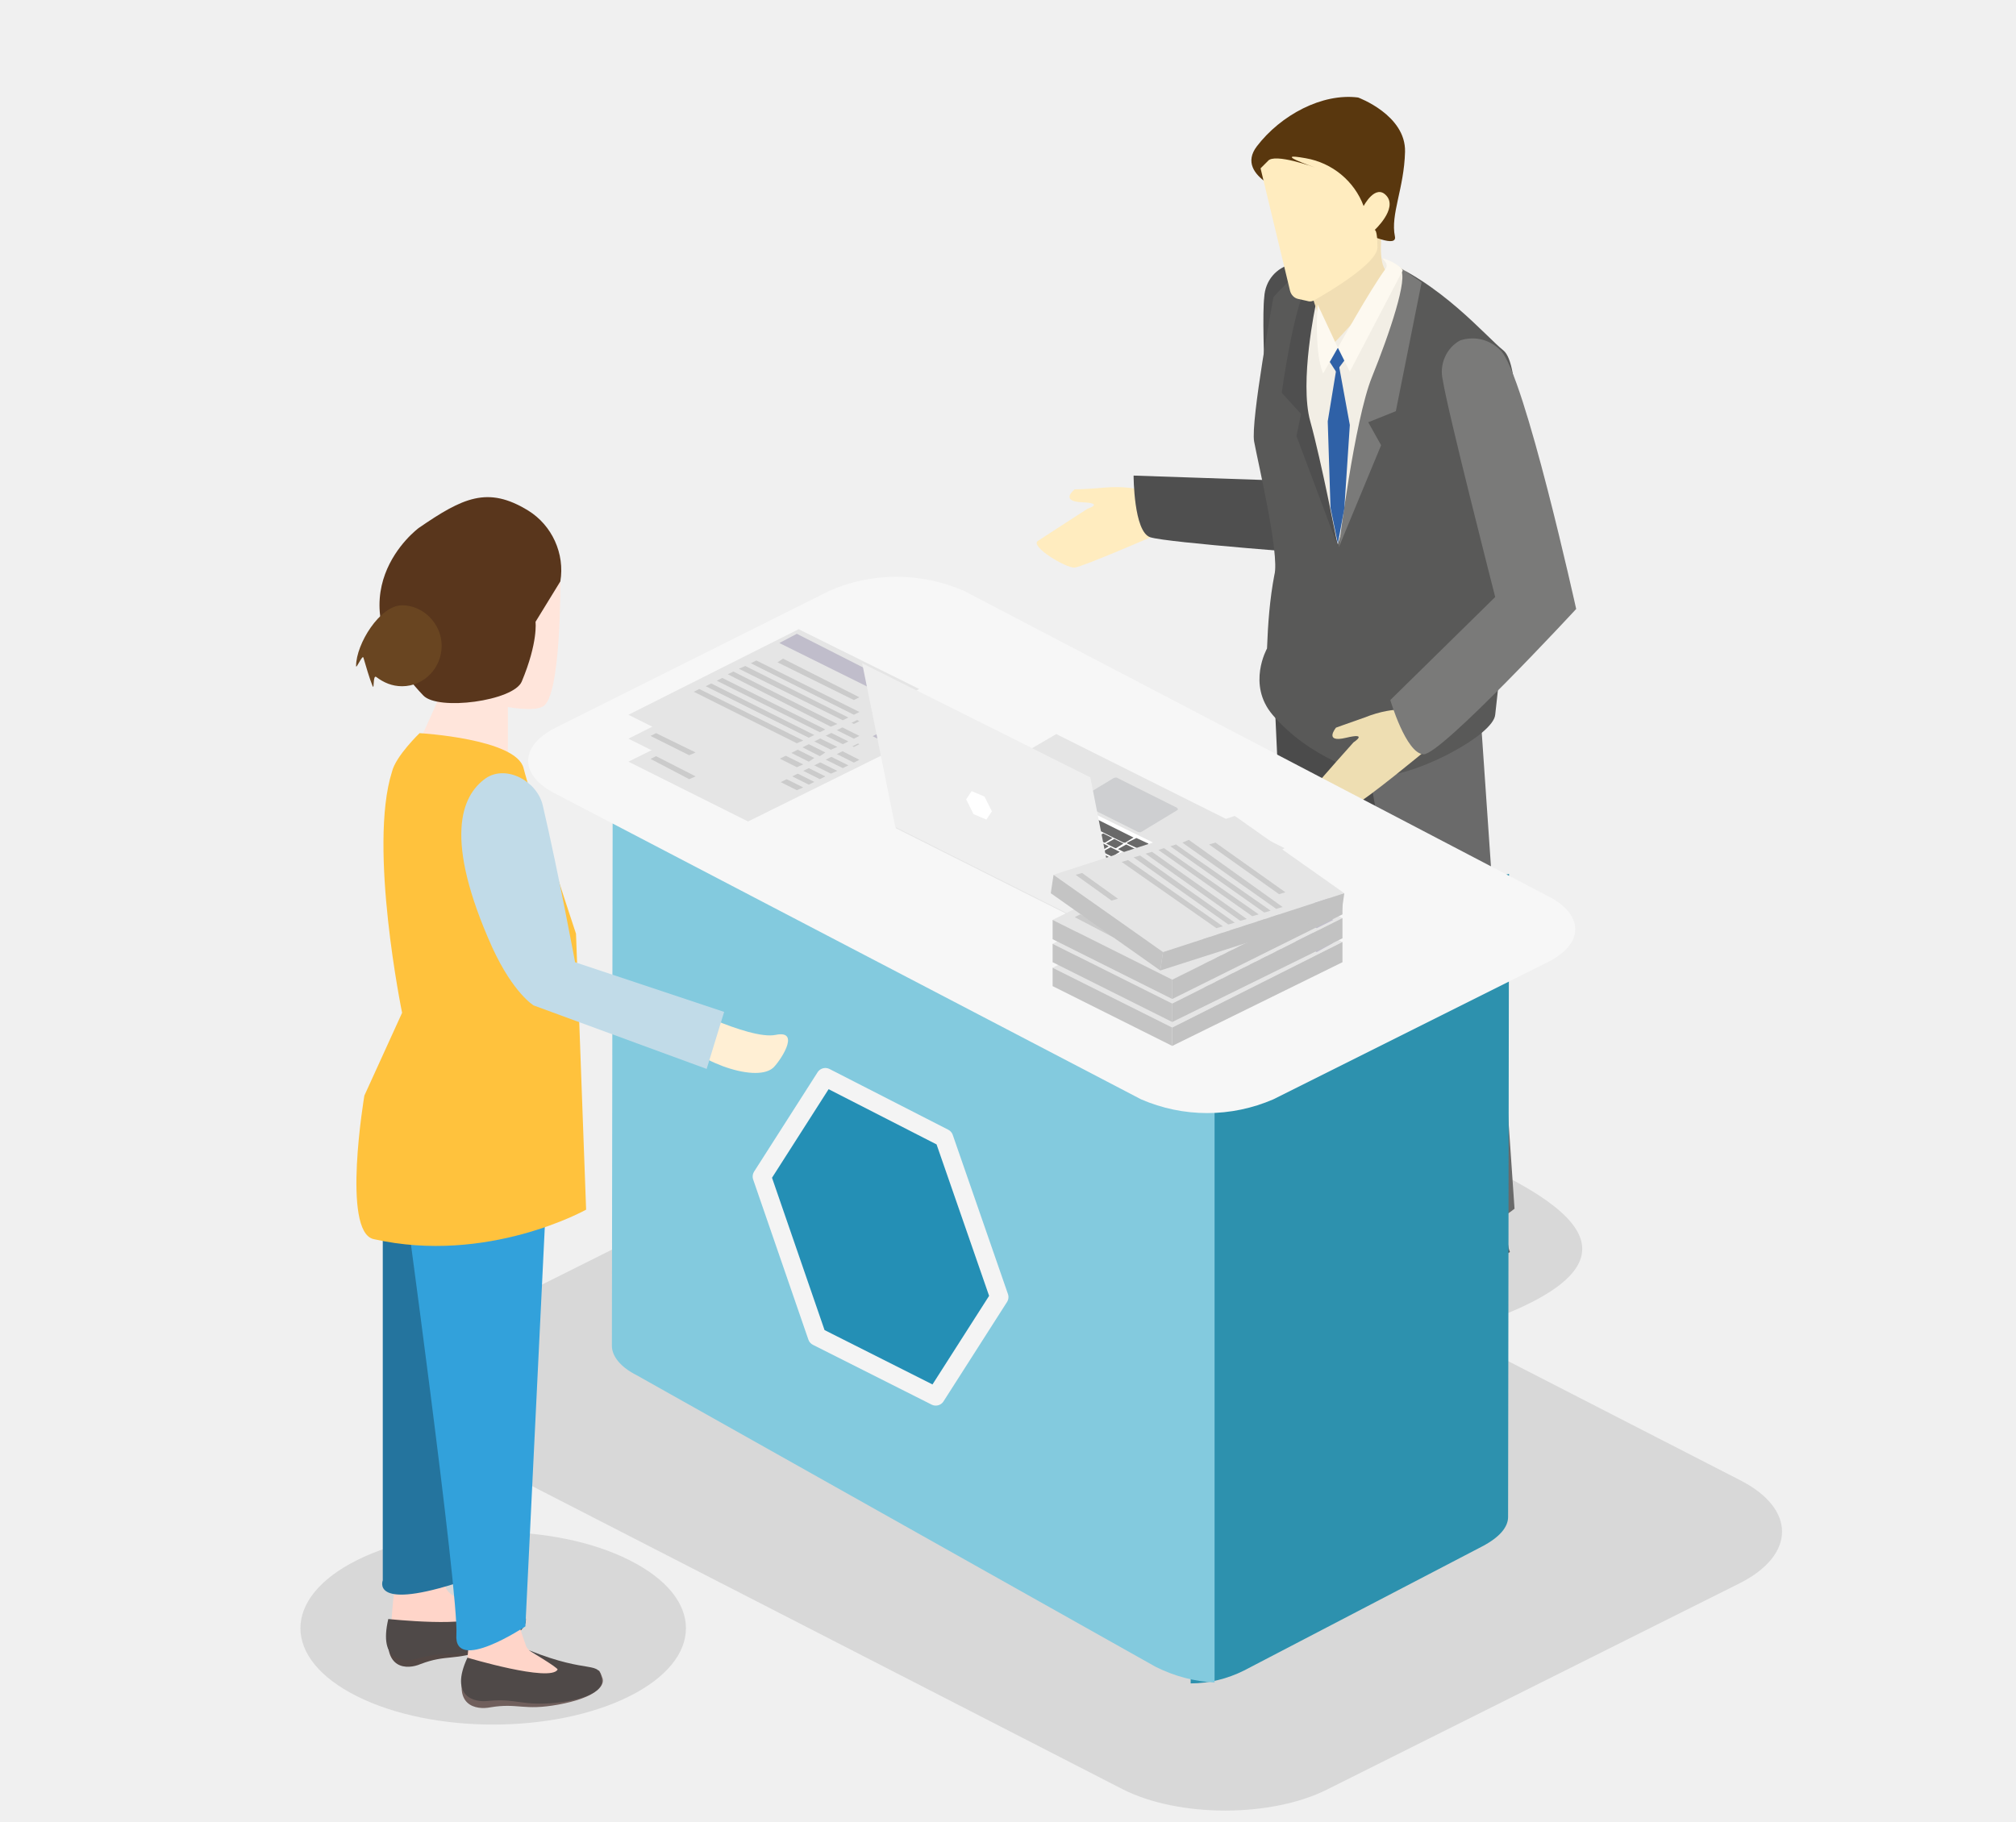
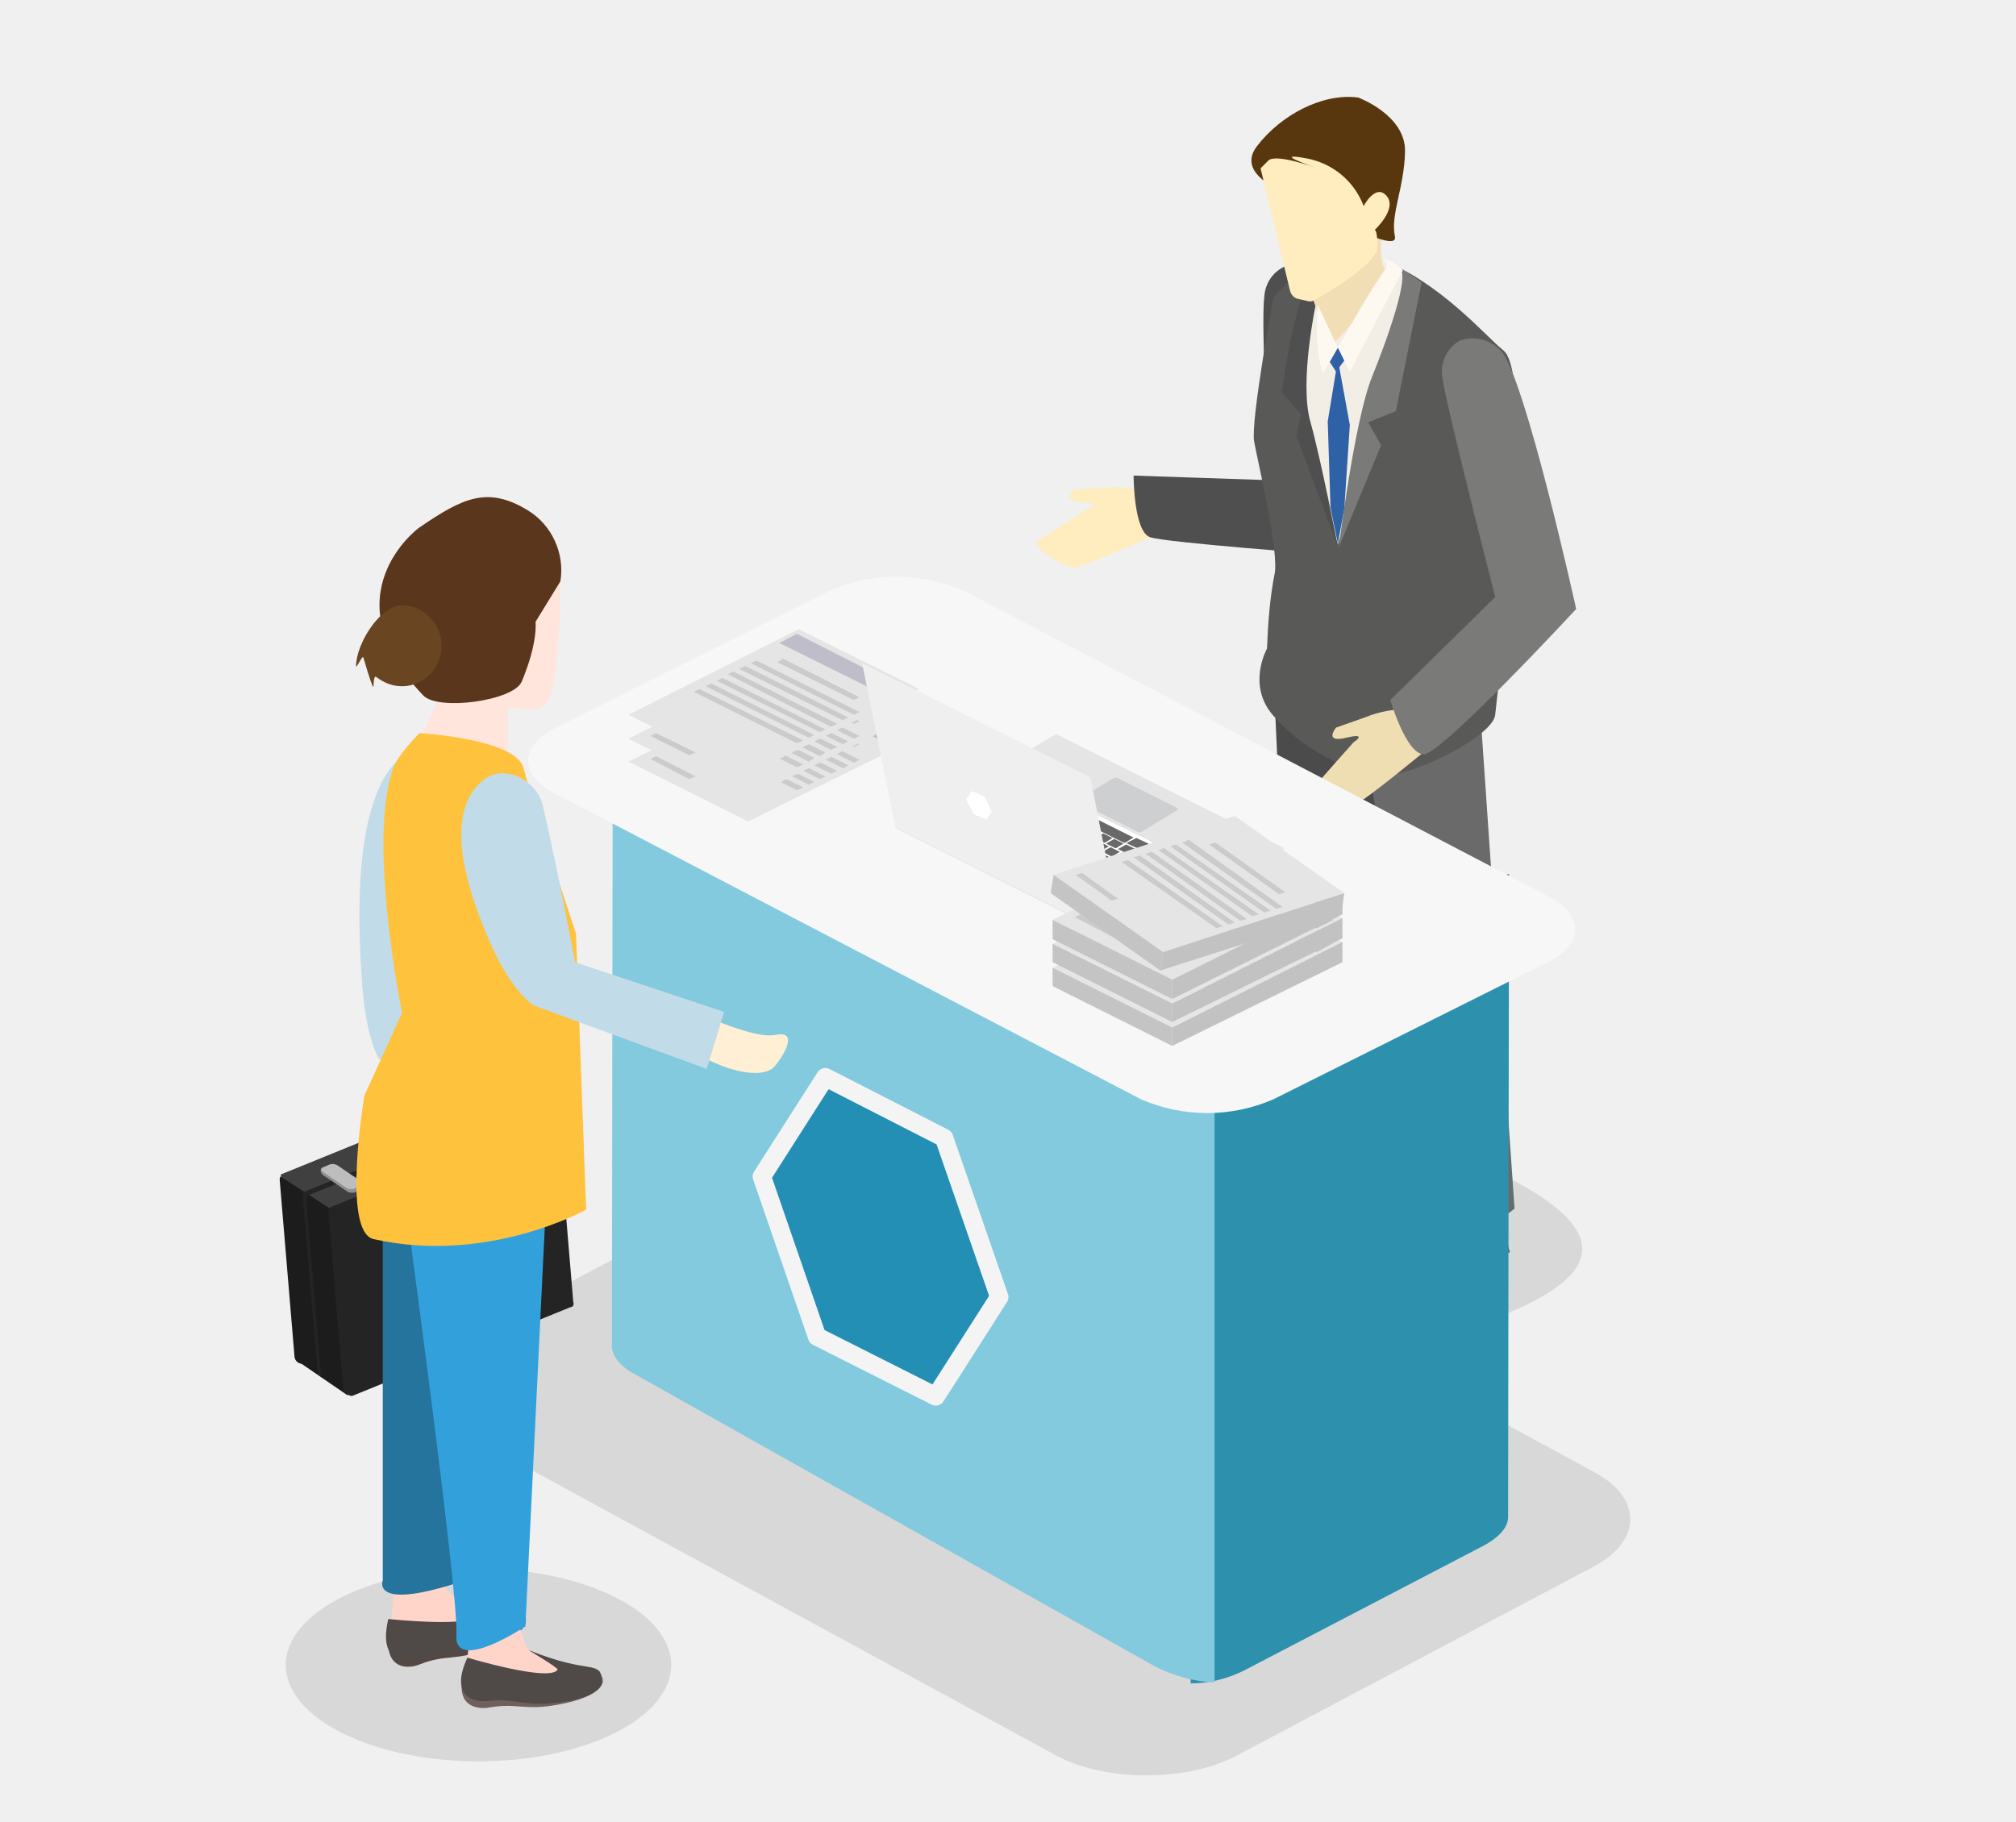
<svg xmlns="http://www.w3.org/2000/svg" version="1.1" id="Layer_1" x="0px" y="0px" viewBox="0 0 219.1 198" style="enable-background:new 0 0 219.1 198;" xml:space="preserve">
  <style type="text/css">
	.st0{opacity:0.1;enable-background:new    ;}
	.st1{fill:#1F1F1F;}
	.st2{fill:#575757;}
	.st3{fill:#4B4B4B;}
	.st4{fill:#6A6A6A;}
	.st5{fill:#FFECBF;}
	.st6{fill:#4F4F4F;}
	.st7{fill:#595958;}
	.st8{fill:#F2EEE5;}
	.st9{fill:#EEDEB2;}
	.st10{fill:#7A7A79;}
	.st11{fill:#F1DEB4;}
	.st12{fill:#59370E;}
	.st13{fill:#2F61A7;}
	.st14{fill:#FDF9F0;}
	.st15{fill:#2D91AE;}
	.st16{fill:#83CADE;}
	.st17{fill:#F7F7F7;}
	.st18{fill:#E5E5E5;}
	.st19{fill:#C0BDCB;}
	.st20{fill:#CBCBCB;}
	.st21{fill:#FFFFFF;}
	.st22{fill:#696969;}
	.st23{fill:#CECFD1;}
	.st24{fill:#EFEFEF;}
	.st25{fill:#C4C4C4;}
	.st26{fill:#C2C2C2;}
	.st27{fill:#0D0D0D;}
	.st28{fill:#FFDDC7;}
	.st29{fill:#FFD5C9;}
	.st30{fill:#544845;}
	.st31{fill:#4F4948;}
	.st32{fill:#705F5C;}
	.st33{fill:#FFE5DB;}
	.st34{fill:#FFEFD4;}
- 	.st35{fill:#24749E;}
- 	.st36{fill:#32A1DB;}
- 	.st37{fill:#FFC23D;}
- 	.st38{fill:#C1DBE8;}
- 	.st39{fill:#59361C;}
- 	.st40{fill:#694521;}
- 	.st41{fill:#248FB5;stroke:#F4F4F4;stroke-width:2;stroke-linecap:round;stroke-linejoin:round;stroke-miterlimit:10;}
+ 	.st35{fill:#404040;}
+ 	.st36{fill:#1C1C1C;}
+ 	.st37{fill:#242424;}
+ 	.st38{fill:#919191;}
+ 	.st39{fill:#BDBDBD;}
+ 	.st40{fill:#24749E;}
+ 	.st41{fill:#C1DBE8;}
+ 	.st42{fill:#32A1DB;}
+ 	.st43{fill:#FFC23D;}
+ 	.st44{fill:#59361C;}
+ 	.st45{fill:#694521;}
+ 	.st46{fill:#248FB5;stroke:#F4F4F4;stroke-width:2;stroke-linecap:round;stroke-linejoin:round;stroke-miterlimit:10;}
</style>
  <path class="st0" d="M171.2,133.5c4.1,6.2-9.4,10.2-16.5,12.4s-21.3-7.5-28.5-16.5s8.5-11,9.5-10.8  C145.5,120.4,167.1,127.2,171.2,133.5z" />
  <path class="st1" d="M145,111.8c0,0-4.5,4.3-5.1,4.8s-6,3.4-4.3,4.8c2.7,0.3,5.5,0.3,8.2-0.2c1.7-0.8,3.3-1.9,4.7-3.1  c0.3-0.3,1,0.2,1,0.2c0.7-0.2,1.5-0.4,2.1-0.8c-0.4-0.7-0.6-5.7-0.6-5.7L145,111.8z" />
  <path class="st2" d="M157.5,130.4c0,0-4.5,4.3-5.1,4.8s-6,3.4-4.3,4.8c2.7,0.3,5.5,0.3,8.2-0.2c1.7-0.8,3.3-1.9,4.7-3.1  c0.3-0.3,1,0.2,1,0.2c0.7-0.2,1.5-0.4,2.1-0.8c-0.4-0.7-0.6-5.7-0.6-5.7L157.5,130.4z" />
  <path class="st3" d="M151.9,78l-2.8,44.1c0,0,0.4,3.5-0.5,3.9c-5.5,2.6-9.1-2.3-9.1-2.3l1.1-2.4l-2.1-45.8L151.9,78z" />
  <path class="st4" d="M160.8,76.2l3.8,55.2c0,0-2.6,2.1-4.3,2.1s-5.9-2.2-6.4-2.6s1-2.2,1.3-2.7s-0.7-5-1.6-14.1S147.2,75,147.2,75  L160.8,76.2z" />
  <path class="st5" d="M125.7,53.6l1.4,1.3l-1.8,3.4c0,0-7.6,3.3-8.5,3.4s-4.9-2.3-4-2.9s5.4-3.5,5.4-3.5s1.9-0.6-0.6-0.7  s-0.8-1.4-0.8-1.4s1.2,0,3.3-0.2c3.8-0.3,5.6,0.9,5.6,0.9L125.7,53.6z" />
  <path class="st6" d="M144.3,31c1.8,3.3,0.2,29.3,0.2,29.3s-17.7-1.3-19.5-1.9s-1.8-6.7-1.8-6.7l14.8,0.5c0,0-1-16.6-0.6-19.9  c0.1-1.8,1.3-3.2,3-3.6C142,28.8,143.5,29.6,144.3,31z" />
  <path class="st7" d="M149.8,28.1c6.7,2.5,11.7,8.5,13.6,10c3.6,3-0.7,37.4-0.9,39.6s-8.2,6.4-12,6.6c-2.2,0.1-8.3-2-12.2-6.6  c-2.8-3.3-0.6-7.2-0.6-7.2c0.1-2.7,0.3-5.4,0.8-8c0.6-2.2-1.8-12.3-2.2-14.5s2.1-15.7,2.1-15.7C141.9,28.3,145.8,26.6,149.8,28.1z" />
  <path class="st8" d="M150.9,42.4l-2.7,3.5l0.6,2.1l-3.4,11.2l-2.6-8.2c0,0-4.5-22.9,2.4-23.4s8.4,3,8.4,3L150.9,42.4z" />
  <path class="st6" d="M142.2,30.7c-1.6,2.4-2.9,12-2.9,12l2.1,2.3l-0.5,2.4l4.5,12c0,0-1.8-9.3-3-13.6s0.6-12.7,0.6-12.7  S143.8,28.3,142.2,30.7z" />
  <path class="st9" d="M154,77.1l1.6,0.9l-0.8,3.7c0,0-6.4,5.3-7.3,5.6s-5.3-0.9-4.6-1.8s4.2-4.8,4.2-4.8s1.7-1.1-0.8-0.5  s-1.1-1.1-1.1-1.1s1.1-0.4,3.1-1.1c3.5-1.4,5.6-0.7,5.6-0.7L154,77.1z" />
  <path class="st10" d="M163.1,38.1c2.6,2.7,8.2,28.1,8.2,28.1S156.6,82.1,154.7,82s-3.6-5.9-3.6-5.9l11.4-11.2c0,0-5.2-20.3-5.7-23.6  c-0.4-1.7,0.4-3.5,1.9-4.3C160.3,36.5,161.9,36.9,163.1,38.1z" />
  <path class="st10" d="M152.2,29.3c0.9,0.8-1.2,7-3.1,11.7s-3.6,18.5-3.6,18.5l4.6-11.1l-1.4-2.5l3-1.2l2.8-14  C154.5,30.7,151.3,28.4,152.2,29.3z" />
  <path class="st11" d="M142.3,30.2c-0.4,0.9,2.3,7.5,2.3,7.5s7.1-7.3,6.1-8.2s-0.5-4.4-0.5-4.4S142.7,29.3,142.3,30.2z" />
  <path class="st12" d="M136.6,15.9c-2.6,3.4,4.1,5.4,4.1,5.4s11.4,6.8,10.9,4.4s1-5.2,1.1-9.2s-5.1-5.9-5.1-5.9  C143.7,10.1,139.2,12.5,136.6,15.9z" />
  <path class="st5" d="M137.8,17.5c0.7-0.9,5.1,0.7,5.1,0.7s-4.9-1.7-1-1c2.9,0.5,5.3,2.5,6.3,5.2c0,0,1.3-2.5,2.5-1.1  s-1.3,3.7-1.3,3.7s0.3-0.1,0.3,1.9c0,1.7-5.2,4.8-6.8,5.7c-0.3,0.2-0.6,0.2-0.9,0.1l-0.9-0.2c-0.5-0.1-0.8-0.5-0.9-0.9l-3.2-13.3  L137.8,17.5z" />
  <polygon class="st13" points="145.4,37.8 146.7,38.4 145.2,40.4 144.1,38.7 " />
  <path class="st14" d="M152.4,29.5c0.3-0.2-1.1-1.2-2.1-1.4c-0.2,0,0.7,0.5,0.3,1.1c-1.7,2.3-5.2,8.6-5.2,8.6l1.3,2.6L152.4,29.5z" />
  <path class="st14" d="M145.4,37.8l-1.6,2.8c-1-2.3-0.6-7.5-0.6-7.5L145.4,37.8z" />
  <polygon class="st13" points="144.3,45.8 144.6,55.2 145.4,59.1 146.1,55.3 146.7,46.2 145.4,39.1 " />
-   <path class="st0" d="M47.8,145.2l44.8-22.4c6.1-3.1,16.2-3.1,22.3,0l74.2,38.1c6.1,3.1,6.1,8.1,0,11.2l-44.8,22.4  c-6.1,3.1-16.2,3.1-22.3,0l-74.2-38.1C41.6,153.3,41.6,148.2,47.8,145.2z" />
+   <path class="st0" d="M50.4,145.5l38.9-20.6c5.3-2.8,14.1-2.8,19.4,0l64.5,35.1c5.3,2.8,5.3,7.5,0,10.3l-38.9,20.6  c-5.3,2.8-14.1,2.8-19.4,0l-64.5-35.1C45,153,45,148.3,50.4,145.5z" />
  <path class="st15" d="M129.4,101.5v81.5c2,0,4-0.5,5.8-1.4l25.9-13.5c1.9-1,2.8-2.1,2.8-3.2L164,95l-27.6,6.5l-1.2-0.3  C133.4,100.9,131.4,101,129.4,101.5z" />
  <path class="st16" d="M66.6,76.6l-0.1,69.7c0,1.1,0.9,2.3,2.7,3.2l56.4,31.7c2,1,4.2,1.6,6.4,1.7l0-87.7c-2.2-0.2-4.4,0-6.3,0.8  l-1.3,0.5L66.6,76.6z" />
  <path class="st17" d="M60.4,79.1l29.8-14.9c4.6-2,9.8-2,14.5,0l63.5,33.2c4,2,4,5.2,0,7.2l-29.8,14.9c-4.6,2-9.8,2-14.4,0L60.4,86.3  C56.4,84.3,56.4,81.1,60.4,79.1z" />
  <polygon class="st18" points="86.8,73.6 99.9,80.1 81.3,89.3 68.3,82.8 " />
  <polygon class="st19" points="86.6,74.1 98.8,80.2 97,81.1 84.7,75 " />
  <polygon class="st20" points="85.1,76.8 93.4,80.9 92.8,81.2 84.5,77.1 " />
  <polygon class="st20" points="82.2,76.9 93.4,82.6 92.8,82.9 81.6,77.3 " />
  <polygon class="st20" points="81,77.6 92.2,83.2 91.6,83.5 80.3,77.9 " />
  <polygon class="st20" points="79.7,78.2 91,83.8 90.3,84.1 79.1,78.5 " />
  <polygon class="st20" points="78.5,78.8 89.7,84.4 89.1,84.7 77.9,79.1 " />
  <polygon class="st20" points="77.3,79.4 88.5,85 87.9,85.3 76.7,79.7 " />
  <polygon class="st20" points="76,80 87.3,85.6 86.6,85.9 75.4,80.3 " />
  <polygon class="st20" points="71.3,82.2 75.6,84.4 74.9,84.7 70.7,82.5 " />
  <polygon class="st18" points="86.8,71 99.9,77.5 81.3,86.8 68.3,80.3 " />
  <polygon class="st19" points="86.6,71.5 98.8,77.6 97,78.6 84.7,72.4 " />
  <polygon class="st20" points="85.1,74.2 93.4,78.4 92.8,78.7 84.5,74.5 " />
  <polygon class="st20" points="82.2,74.4 93.4,80 92.8,80.3 81.6,74.7 " />
  <polygon class="st20" points="81,75 92.2,80.6 91.6,80.9 80.3,75.3 " />
  <polygon class="st20" points="79.7,75.6 91,81.2 90.3,81.5 79.1,75.9 " />
  <polygon class="st20" points="78.5,76.2 89.7,81.8 89.1,82.2 77.9,76.5 " />
  <polygon class="st20" points="77.3,76.8 88.5,82.4 87.9,82.8 76.7,77.2 " />
  <polygon class="st20" points="76,77.5 87.3,83.1 86.6,83.4 75.4,77.8 " />
  <polygon class="st20" points="71.3,79.7 75.6,81.8 74.9,82.1 70.7,80 " />
  <polygon class="st18" points="86.8,68.4 99.9,74.9 81.3,84.2 68.3,77.7 " />
  <polygon class="st19" points="86.6,68.9 98.8,75.1 97,76 84.7,69.9 " />
  <polygon class="st20" points="85.1,71.6 93.4,75.8 92.8,76.1 84.5,72 " />
  <g>
    <polygon class="st18" points="139.6,92.2 114.8,79.8 97.3,90 122,102.4  " />
    <path class="st21" d="M112.1,92.1l0.4-6.8l16.5,8.1c0.2,0.1,0.2,0.2,0.2,0.3l-2.8-0.2c0,0,0,0-0.1,0l-12.8-0.7L112.1,92.1z" />
    <path class="st22" d="M114.1,92.6l0.3-0.2c0.1-0.1,0.3-0.1,0.4,0l0.8,0.4c0.1,0,0.1,0.1,0.1,0.2l-1.2-0.1l-0.2-0.1   C114,92.7,114,92.7,114.1,92.6z" />
    <path class="st22" d="M113.5,91.8l0.6,0.3c0.2,0.1,0.2,0.2,0,0.3l-0.1,0.1c-0.1,0.1-0.4,0.1-0.5,0l-0.6-0.3c-0.2-0.1-0.2-0.2,0-0.3   l0.1-0.1C113.1,91.8,113.3,91.8,113.5,91.8z" />
    <path class="st22" d="M112.1,91.8l0-0.6l0.7,0.4c0.1,0.1,0.1,0.1,0,0.2l-0.3,0.2c-0.1,0.1-0.3,0.1-0.4,0L112.1,91.8z" />
    <path class="st22" d="M123.6,92.4l1,0.5c0,0,0,0,0,0l-0.8,0.5c0,0-0.1,0-0.1,0l-1-0.5c0,0,0,0,0,0L123.6,92.4   C123.6,92.4,123.6,92.4,123.6,92.4z" />
    <path class="st22" d="M116.3,93.5l0.8-0.5c0,0,0.1,0,0.1,0l1,0.5c0,0,0,0,0,0l-0.1,0L116.3,93.5z" />
    <path class="st22" d="M125.3,93.1l0.9-0.5c0,0,0.1,0,0.1,0l1,0.5c0,0,0,0,0,0l-0.9,0.5c0,0,0,0,0,0c0,0,0,0-0.1,0c0,0,0,0,0,0   L125.3,93.1C125.3,93.1,125.3,93.1,125.3,93.1z" />
    <path class="st22" d="M125.1,91.9l1,0.5c0,0,0,0,0,0l-0.9,0.5c0,0-0.1,0-0.1,0l-1-0.5c0,0,0,0,0,0L125.1,91.9   C125,91.9,125.1,91.9,125.1,91.9z" />
    <path class="st22" d="M123.5,91.1l1.3,0.6c0,0,0,0,0,0.1l-0.9,0.5c0,0-0.1,0-0.1,0l-1.3-0.6c0,0,0,0,0-0.1L123.5,91.1   C123.5,91.1,123.5,91.1,123.5,91.1z" />
    <path class="st22" d="M115.7,87.3l1.3,0.6c0,0,0,0,0,0.1l-0.9,0.5c0,0-0.1,0-0.1,0l-1.3-0.6c0,0,0,0,0-0.1L115.7,87.3   C115.7,87.3,115.7,87.3,115.7,87.3z" />
    <path class="st22" d="M114.5,86.7l0.9,0.5c0,0,0,0,0,0l-0.9,0.5c0,0-0.1,0-0.1,0l-0.9-0.5c0,0,0,0,0,0L114.5,86.7   C114.4,86.7,114.4,86.7,114.5,86.7z" />
    <path class="st22" d="M117.3,88.1l5.8,2.9c0.1,0,0.1,0.1,0,0.1l-0.8,0.5c-0.1,0-0.1,0-0.2,0l-5.8-2.9c-0.1,0-0.1-0.1,0-0.1l0.8-0.5   C117.2,88.1,117.3,88.1,117.3,88.1z" />
    <path class="st23" d="M121.5,84.6l6.4,3.2c0.1,0.1,0.2,0.2,0,0.3l-3.8,2.3c-0.1,0.1-0.3,0.1-0.5,0l-6.4-3.2c-0.1-0.1-0.2-0.2,0-0.3   l3.8-2.3C121.2,84.5,121.4,84.5,121.5,84.6z" />
    <path class="st22" d="M122.4,91.8l1,0.5c0,0,0,0,0,0l-0.8,0.5c0,0-0.1,0-0.1,0l-1-0.5c0,0,0,0,0,0L122.4,91.8   C122.3,91.8,122.4,91.8,122.4,91.8z" />
    <path class="st22" d="M121.1,91.2l1,0.5c0,0,0,0,0,0l-0.8,0.5c0,0-0.1,0-0.1,0l-1-0.5c0,0,0,0,0,0L121.1,91.2   C121.1,91.2,121.1,91.2,121.1,91.2z" />
    <path class="st22" d="M119.9,90.6l1,0.5c0,0,0,0,0,0l-0.8,0.5c0,0-0.1,0-0.1,0l-1-0.5c0,0,0,0,0,0L119.9,90.6   C119.8,90.6,119.8,90.6,119.9,90.6z" />
    <path class="st22" d="M118.6,90l1,0.5c0,0,0,0,0,0l-0.8,0.5c0,0-0.1,0-0.1,0l-1-0.5c0,0,0,0,0,0L118.6,90   C118.6,89.9,118.6,89.9,118.6,90z" />
    <path class="st22" d="M117.4,89.3l1,0.5c0,0,0,0,0,0l-0.8,0.5c0,0-0.1,0-0.1,0l-1-0.5c0,0,0,0,0,0L117.4,89.3   C117.3,89.3,117.3,89.3,117.4,89.3z" />
    <path class="st22" d="M116.1,88.7l1,0.5c0,0,0,0,0,0l-0.8,0.5c0,0-0.1,0-0.1,0l-1-0.5c0,0,0,0,0,0L116.1,88.7   C116.1,88.7,116.1,88.7,116.1,88.7z" />
    <path class="st22" d="M114.9,88.1l1,0.5c0,0,0,0,0,0l-0.8,0.5c0,0-0.1,0-0.1,0l-1-0.5c0,0,0,0,0,0L114.9,88.1   C114.8,88.1,114.8,88.1,114.9,88.1z" />
    <path class="st22" d="M113.6,87.5l1,0.5c0,0,0,0,0,0l-0.8,0.5c0,0-0.1,0-0.1,0l-1-0.5c0,0,0,0,0,0L113.6,87.5   C113.6,87.5,113.6,87.5,113.6,87.5z" />
    <path class="st22" d="M113.3,86.1l0.7,0.4c0.1,0,0.1,0.1,0,0.2l-0.2,0.1c-0.1,0-0.2,0-0.3,0l-0.7-0.4c-0.1,0-0.1-0.1,0-0.2l0.2-0.1   C113.1,86.1,113.2,86.1,113.3,86.1z" />
    <path class="st22" d="M112.4,86.2l0-0.5l0.4,0.2c0.1,0,0.1,0.1,0,0.2l-0.2,0.1C112.6,86.2,112.5,86.2,112.4,86.2z" />
    <path class="st22" d="M121.1,93.2l0.8-0.5c0,0,0.1,0,0.1,0l1,0.5c0,0,0,0,0,0l-0.2,0.1L121.1,93.2L121.1,93.2   C121.1,93.2,121.1,93.2,121.1,93.2z" />
    <path class="st22" d="M120.7,92.1l1,0.5c0,0,0,0,0,0l-0.8,0.5c0,0-0.1,0-0.1,0l-1-0.5c0,0,0,0,0,0L120.7,92.1   C120.7,92.1,120.7,92.1,120.7,92.1z" />
    <path class="st22" d="M119.5,91.5l1,0.5c0,0,0,0,0,0l-0.8,0.5c0,0-0.1,0-0.1,0l-1-0.5c0,0,0,0,0,0L119.5,91.5   C119.4,91.5,119.4,91.5,119.5,91.5z" />
    <path class="st22" d="M118.2,90.9l1,0.5c0,0,0,0,0,0l-0.8,0.5c0,0-0.1,0-0.1,0l-1-0.5c0,0,0,0,0,0L118.2,90.9   C118.2,90.9,118.2,90.9,118.2,90.9z" />
    <path class="st22" d="M116.9,90.3l1,0.5c0,0,0,0,0,0l-0.8,0.5c0,0-0.1,0-0.1,0l-1-0.5c0,0,0,0,0,0L116.9,90.3   C116.9,90.2,116.9,90.2,116.9,90.3z" />
    <path class="st22" d="M115.7,89.7l1,0.5c0,0,0,0,0,0l-0.8,0.5c0,0-0.1,0-0.1,0l-1-0.5c0,0,0,0,0,0L115.7,89.7   C115.7,89.6,115.7,89.6,115.7,89.7z" />
    <path class="st22" d="M114.5,89l1,0.5c0,0,0,0,0,0l-0.8,0.5c0,0-0.1,0-0.1,0l-1-0.5c0,0,0,0,0,0L114.5,89   C114.4,89,114.5,89,114.5,89z" />
    <path class="st22" d="M113.2,88.4l1,0.5c0,0,0,0,0,0l-0.8,0.5c0,0-0.1,0-0.1,0l-1-0.5c0,0,0,0,0,0L113.2,88.4   C113.2,88.4,113.2,88.4,113.2,88.4z" />
    <path class="st22" d="M112.3,88.7l0-0.8l0.6,0.3c0,0,0,0,0,0L112.3,88.7z" />
    <path class="st22" d="M112.3,87.8l0.1-0.9l1,0.5c0,0,0,0,0,0l-0.8,0.5c0,0-0.1,0-0.1,0L112.3,87.8z" />
    <path class="st22" d="M124.1,93.5l0.7-0.4c0,0,0.1,0,0.1,0l1.1,0.5L124.1,93.5z" />
    <path class="st22" d="M119.4,93.2l0.5-0.3c0,0,0.1,0,0.1,0l0.8,0.4L119.4,93.2z" />
    <path class="st22" d="M117.9,92.7l0.8-0.5c0,0,0.1,0,0.1,0l1,0.5c0,0,0,0,0,0l-0.7,0.4l-0.4,0L117.9,92.7   C117.8,92.8,117.8,92.7,117.9,92.7z" />
    <path class="st22" d="M117.5,91.6l1,0.5c0,0,0,0,0,0l-0.8,0.5c0,0-0.1,0-0.1,0l-1-0.5c0,0,0,0,0,0L117.5,91.6   C117.4,91.6,117.5,91.6,117.5,91.6z" />
    <path class="st22" d="M116.2,91l1,0.5c0,0,0,0,0,0l-0.8,0.5c0,0-0.1,0-0.1,0l-1-0.5c0,0,0,0,0,0L116.2,91   C116.2,91,116.2,91,116.2,91z" />
    <path class="st22" d="M115,90.4l1,0.5c0,0,0,0,0,0l-0.8,0.5c0,0-0.1,0-0.1,0l-1-0.5c0,0,0,0,0,0L115,90.4   C115,90.4,115,90.4,115,90.4z" />
    <path class="st22" d="M113.8,89.8l1,0.5c0,0,0,0,0,0l-0.8,0.5c0,0-0.1,0-0.1,0l-1-0.5c0,0,0,0,0,0L113.8,89.8   C113.7,89.8,113.7,89.8,113.8,89.8z" />
    <path class="st22" d="M112.2,90l0-0.7l0.2-0.1c0,0,0.1,0,0.1,0l1,0.5c0,0,0,0,0,0l-0.8,0.5c0,0-0.1,0-0.1,0L112.2,90z" />
    <path class="st22" d="M116.3,93l0.8-0.5c0,0,0.1,0,0.1,0l1,0.5c0,0,0,0,0,0l-0.1,0L116.3,93z" />
    <path class="st22" d="M115.9,92l1,0.5c0,0,0,0,0,0L116,93c0,0-0.1,0-0.1,0l-1-0.5c0,0,0,0,0,0L115.9,92   C115.8,91.9,115.9,91.9,115.9,92z" />
    <path class="st22" d="M114.6,91.3l1,0.5c0,0,0,0,0,0l-0.8,0.5c0,0-0.1,0-0.1,0l-1-0.5c0,0,0,0,0,0L114.6,91.3   C114.5,91.3,114.6,91.3,114.6,91.3z" />
    <path class="st22" d="M113.4,90.7l1,0.5c0,0,0,0,0,0l-0.8,0.5c0,0-0.1,0-0.1,0l-1-0.5c0,0,0,0,0,0L113.4,90.7   C113.3,90.7,113.3,90.7,113.4,90.7z" />
    <path class="st22" d="M112.1,91.1l0.1-0.9l0.9,0.4c0,0,0,0,0,0l-0.8,0.5C112.2,91.1,112.2,91.1,112.1,91.1L112.1,91.1z" />
    <polygon class="st24" points="122,102.3 97.3,89.9 93.7,72.1 118.5,84.5  " />
  </g>
  <polygon class="st20" points="82.2,71.8 93.4,77.4 92.8,77.7 81.6,72.1 " />
  <polygon class="st20" points="81,72.4 92.2,78 91.6,78.3 80.3,72.7 " />
  <polygon class="st20" points="79.7,73 91,78.7 90.3,79 79.1,73.3 " />
  <polygon class="st20" points="78.5,73.7 89.7,79.3 89.1,79.6 77.9,74 " />
  <polygon class="st20" points="77.3,74.3 88.5,79.9 87.9,80.2 76.7,74.6 " />
  <polygon class="st20" points="76,74.9 87.3,80.5 86.6,80.8 75.4,75.2 " />
  <g>
    <polygon class="st18" points="132.9,95.9 145.9,102.4 127.4,111.7 114.4,105.2  " />
    <polygon class="st19" points="132.7,96.4 144.9,102.5 143.1,103.5 130.8,97.3  " />
    <polygon class="st20" points="131.2,99.1 139.5,103.3 138.9,103.6 130.6,99.4  " />
    <polygon class="st20" points="128.3,99.3 139.5,104.9 138.9,105.2 127.7,99.6  " />
    <polygon class="st20" points="127.1,99.9 138.3,105.5 137.7,105.8 126.4,100.2  " />
    <polygon class="st20" points="125.8,100.5 137.1,106.1 136.4,106.4 125.2,100.8  " />
    <polygon class="st20" points="124.6,101.1 135.8,106.7 135.2,107 124,101.4  " />
    <polygon class="st20" points="123.4,101.7 134.6,107.3 134,107.7 122.7,102  " />
    <polygon class="st20" points="122.1,102.4 133.4,108 132.7,108.3 121.5,102.7  " />
    <polygon class="st20" points="117.4,104.6 121.7,106.7 121,107 116.8,104.9  " />
    <polygon class="st25" points="114.4,107.2 114.4,105.2 127.4,111.7 127.4,113.7  " />
    <polygon class="st26" points="127.4,111.7 145.9,102.4 145.9,104.6 127.4,113.7  " />
    <polygon class="st18" points="132.9,93.3 145.9,99.8 127.4,109.1 114.4,102.6  " />
    <polygon class="st19" points="132.7,93.8 144.9,100 143.1,100.9 130.8,94.8  " />
    <polygon class="st20" points="131.2,96.5 139.5,100.7 138.9,101 130.6,96.9  " />
    <polygon class="st20" points="128.3,96.7 139.5,102.3 138.9,102.6 127.7,97  " />
    <polygon class="st20" points="127.1,97.3 138.3,102.9 137.7,103.2 126.4,97.6  " />
    <polygon class="st20" points="125.8,97.9 137.1,103.5 136.4,103.9 125.2,98.2  " />
    <polygon class="st20" points="124.6,98.5 135.8,104.2 135.2,104.5 124,98.9  " />
    <polygon class="st20" points="123.4,99.2 134.6,104.8 134,105.1 122.7,99.5  " />
    <polygon class="st20" points="122.1,99.8 133.4,105.4 132.7,105.7 121.5,100.1  " />
    <polygon class="st20" points="117.4,102 121.7,104.1 121,104.4 116.8,102.3  " />
    <polygon class="st25" points="114.4,104.6 114.4,102.6 127.4,109.1 127.4,111.1  " />
    <polygon class="st26" points="127.4,109.1 145.9,99.8 145.9,102 127.4,111.1  " />
    <polygon class="st18" points="132.9,90.8 145.9,97.3 127.4,106.5 114.4,100  " />
    <polygon class="st19" points="132.7,91.3 144.9,97.4 143.1,98.3 130.8,92.2  " />
    <polygon class="st20" points="131.2,94 139.5,98.1 138.9,98.4 130.6,94.3  " />
    <polygon class="st20" points="128.3,94.1 139.5,99.7 138.9,100.1 127.7,94.4  " />
    <polygon class="st20" points="127.1,94.7 138.3,100.4 137.7,100.7 126.4,95.1  " />
    <polygon class="st20" points="125.8,95.4 137.1,101 136.4,101.3 125.2,95.7  " />
    <polygon class="st20" points="124.6,96 135.8,101.6 135.2,101.9 124,96.3  " />
    <polygon class="st20" points="123.4,96.6 134.6,102.2 134,102.5 122.7,96.9  " />
    <polygon class="st20" points="122.1,97.2 133.4,102.8 132.7,103.1 121.5,97.5  " />
    <polygon class="st20" points="117.4,99.4 121.7,101.5 121,101.9 116.8,99.7  " />
    <polygon class="st25" points="114.4,102.1 114.4,100 127.4,106.5 127.4,108.6  " />
    <polygon class="st26" points="127.4,106.5 145.9,97.3 145.9,99.4 127.4,108.6  " />
    <polygon class="st18" points="134.2,88.7 146.1,97.1 126.4,103.5 114.5,95.1  " />
    <polygon class="st20" points="132.1,91.6 139.7,97 139,97.2 131.4,91.8  " />
    <polygon class="st20" points="129.2,91.3 139.4,98.6 138.7,98.8 128.5,91.6  " />
    <polygon class="st20" points="127.8,91.8 138.1,99 137.4,99.2 127.2,92  " />
    <polygon class="st20" points="126.5,92.2 136.8,99.4 136.1,99.6 125.9,92.4  " />
    <polygon class="st20" points="125.2,92.6 135.5,99.9 134.8,100.1 124.5,92.8  " />
    <polygon class="st20" points="123.9,93 134.2,100.3 133.5,100.5 123.2,93.2  " />
    <polygon class="st20" points="122.6,93.5 132.9,100.7 132.2,100.9 121.9,93.7  " />
    <polygon class="st20" points="117.6,94.9 121.5,97.7 120.8,97.9 116.9,95.1  " />
    <polygon class="st25" points="114.2,97.1 114.5,95.1 126.4,103.5 126.1,105.5  " />
    <polygon class="st26" points="126.4,103.5 146.1,97.1 145.8,99.2 126.1,105.5  " />
  </g>
  <path class="st27" d="M48.4,65.4c0,0-0.7,2.2,2.1,6.6c4.1-2.1,4.4-4.4,4.4-4.4L48.4,65.4z" />
  <path class="st28" d="M47.5,65.6c0,0,0.4,2.4,2.6,2.4c0.2,0,0.6,0.4,1.4,1.2c0.7,0.9,1.4,1.7,2.3,2.4c0.6,0.5,1.9,2.9,2.8,2.8  s0.7-2.5-0.1-4.6S51.3,65,51.3,65L47.5,65.6z" />
-   <path class="st0" d="M68.4,169.6c8.2,4.1,8.2,10.7,0,14.8s-21.4,4.1-29.6,0s-8.2-10.7,0-14.8C47,165.5,60.3,165.5,68.4,169.6z" />
+   <path class="st0" d="M66.8,173.6c8.2,4.1,8.2,10.7,0,14.8s-21.4,4.1-29.6,0s-8.2-10.7,0-14.8C45.4,169.5,58.6,169.5,66.8,173.6z" />
  <path class="st29" d="M52.9,176.1c-0.5,0.9-10.4,0.9-10.4,0.9c0.1-2,0.3-4,0.6-5.9c0.1-0.7,0.1-1.3-0.1-2h4.6  c0.2,1.2,0.5,2.5,0.9,3.6C49.1,174,53.4,175.1,52.9,176.1z" />
  <path class="st30" d="M56.6,174.9c0.2,0.2,0.4,0.5,0.5,0.8c0.3,0.9-0.6,2.3-4.2,3.6s-4.3,0.5-7.2,1.6c-1.4,0.6-4.2,0.7-3.4-4  c0,0,1.8,0,3.9,0c0.2,0.1,0.4,0.2,0.6,0.2c1.6,0.5,3.3,0.5,4.9,0.1c1.3-0.2,2.1-1.4,3.1-1.8L56.6,174.9z" />
  <path class="st31" d="M45.4,180.3c3-0.9,3.6,0,7.3-1.1s4.7-2.5,4.4-3.4c-0.7-2.2-0.3,0.5-7.4-1.1c-0.5-0.1,2.5,0.5,2.4,0.8  c-0.5,1.5-9.9,0.5-9.9,0.5C41.1,180.7,43.9,180.7,45.4,180.3z" />
  <path class="st29" d="M62,182.4c-0.5,1.1-11.3,1.5-11.3,1.5c0-2.2,0.1-4.3,0.4-6.5c0.4-1.9-1-4.6-2-8.3h6c0.2,3.4,0.9,6.7,2.1,9.9  C57.8,180.3,62.5,181.3,62,182.4z" />
  <path class="st32" d="M65.1,181.6c0.2,0.3,0.3,0.6,0.4,0.9c0.2,0.9-1,2.1-4.8,2.8c-3.8,0.7-4.4-0.2-7.4,0.3  c-1.5,0.3-4.3-0.1-2.6-4.6c0,0,1.8,0.4,3.8,0.7c0.2,0.1,0.4,0.2,0.5,0.3c1.5,0.7,3.1,1.1,4.8,1c1.3,0,2.3-1,3.4-1.2L65.1,181.6z" />
  <path class="st31" d="M53.1,184.9c3.1-0.3,3.6,0.6,7.4,0.2s5.1-1.6,4.9-2.5c-0.3-2.2-1.2-0.5-7.9-3.2c-0.4-0.2,3.2,1.9,3.1,2.1  c-0.8,1.4-9.8-1.3-9.8-1.3C48.8,184.5,51.6,185.1,53.1,184.9z" />
  <path class="st33" d="M48.4,73.7c0.4,0-2.6,6.4-2.6,6.4l1,4l8.4-1.8v-6.2L48.4,73.7z" />
  <path class="st34" d="M73.1,112.1c2,3.1,8.9,5.7,10.9,4c0.6-0.5,3.2-4.2,0.3-3.6s-11.2-3.7-11.2-3.7S71.2,109,73.1,112.1z" />
-   <path class="st35" d="M54.3,126.4c0,0,4,43-5,45.8s-7.7-0.4-7.7-0.4v-44.3L54.3,126.4z" />
-   <path class="st36" d="M59.5,127.4l-2.4,49.4c0,0-7.8,5.2-7.5,0.9s-6-50.3-6-50.3H59.5z" />
-   <path class="st37" d="M42.6,83.9c-2.6,8.2,1.1,26.2,1.1,26.2l-4.1,9c0,0-2.5,14.8,1,15.6c12.4,2.8,23.1-3.2,23.1-3.2l-1.1-30  c0,0-4.9-14.8-5.7-18s-11.3-3.8-11.3-3.8S43,82.2,42.6,83.9z" />
+   <g>
+     <g>
+       <path class="st35" d="M56.7,138.5c0.2-0.1,0.4-0.3,0.3-0.6l-1.6-19.1c0-0.6-0.6-1-1.1-0.8l-23.6,9.6c-0.1,0-0.2,0.1-0.2,0.2    l18.3,13.9L56.7,138.5z" />
+       <path class="st36" d="M30.5,127.9c-0.1,0.1-0.1,0.2-0.1,0.4l1.6,19.1c0,0.6,0.6,1,1.1,0.8l15.8-6.4L30.5,127.9z" />
+     </g>
+     <polygon class="st35" points="55,118.2 60.4,121.7 35.8,131.9 30.5,127.9  " />
+     <polygon class="st36" points="37.8,151.7 32.4,148 30.5,127.9 35.9,131.4  " />
+     <path class="st37" d="M33.3,130.5c0-0.3,0.1-0.5,0.3-0.6l24.2-9.8c-0.2-0.2-0.6-0.4-1-0.2l-23.6,9.6c-0.2,0.1-0.4,0.3-0.3,0.6   l1.6,18.9c0,0.3,0.2,0.5,0.4,0.7L33.3,130.5z" />
+     <g>
+       <path class="st38" d="M35.2,127.8l2.5,1.7c0.3,0.2,0.7,0.2,0.9,0.1l0.7-0.3c0.3-0.1,0.3-0.6,0.1-0.8l-2.6-1.4    c-0.3-0.2-0.7-0.2-0.9-0.1L35,127C34.7,127.1,34.9,127.7,35.2,127.8z" />
+       <path class="st39" d="M35.1,127.4l2.5,1.7c0.3,0.2,0.7,0.2,0.9,0.1l0.7-0.3c0.3-0.1,0.2-0.3,0-0.5l-2.5-1.7    c-0.3-0.2-0.7-0.2-0.9-0.1l-0.7,0.3C34.8,127,34.9,127.2,35.1,127.4z" />
+     </g>
+     <g>
+       <path class="st38" d="M52.5,120.5l2.5,1.7c0.3,0.2,0.7,0.2,0.9,0.1l0.7-0.3c0.3-0.1,0.3-0.6,0.1-0.8l-2.6-1.4    c-0.3-0.2-0.7-0.2-0.9-0.1l-0.8-0.1C52.1,119.7,52.2,120.3,52.5,120.5z" />
+       <path class="st39" d="M52.5,120l2.5,1.7c0.3,0.2,0.7,0.2,0.9,0.1l0.7-0.3c0.3-0.1,0.2-0.3,0-0.5l-2.5-1.7    c-0.3-0.2-0.7-0.2-0.9-0.1l-0.7,0.3C52.2,119.6,52.2,119.9,52.5,120z" />
+     </g>
+     <g>
+       <path class="st38" d="M42.1,125.5l1.3,0.9c0.1,0.1,0.4,0.1,0.5,0.1l0.4-0.1c0.1-0.1,0.2-0.3,0-0.4l-1.4-0.7    c-0.1-0.1-0.4-0.1-0.5-0.1l-0.4,0C41.9,125.1,41.9,125.4,42.1,125.5z" />
+       <path class="st39" d="M42.1,125.3l1.3,0.9c0.1,0.1,0.4,0.1,0.5,0.1l0.4-0.1c0.1-0.1,0.1-0.2,0-0.3l-1.3-0.9    c-0.1-0.1-0.4-0.1-0.5-0.1L42,125C41.9,125,41.9,125.2,42.1,125.3z" />
+     </g>
+     <g>
+       <path class="st38" d="M47.4,122.8l1.3,0.9c0.1,0.1,0.4,0.1,0.5,0.1l0.4-0.1c0.1-0.1,0.2-0.3,0-0.4l-1.4-0.7    c-0.1-0.1-0.4-0.1-0.5-0.1l-0.4,0C47.2,122.4,47.3,122.7,47.4,122.8z" />
+       <path class="st39" d="M47.4,122.6l1.3,0.9c0.1,0.1,0.4,0.1,0.5,0.1l0.4-0.1c0.1-0.1,0.1-0.2,0-0.3l-1.3-0.9    c-0.1-0.1-0.4-0.1-0.5-0.1l-0.4,0.1C47.2,122.4,47.2,122.5,47.4,122.6z" />
+     </g>
+     <path class="st36" d="M43.2,125.9c-0.2,0-0.3-0.2-0.3-0.4l-0.2-2.9c0-0.1,0-0.2,0.2-0.3l5.4-2.1c0.1,0,0.2,0,0.3,0.1   c0.1,0.1,0.2,0.2,0.2,0.3l0.2,2.3c0,0.2-0.1,0.3-0.3,0.3l0,0c-0.2,0-0.3-0.2-0.3-0.4L48,121l-4.8,1.9l0.2,2.7   C43.5,125.8,43.4,125.9,43.2,125.9z" />
+     <path class="st37" d="M62,142.1l-23.6,9.6c-0.4,0.2-1-0.3-1.1-0.8l-1.6-19.1c0-0.3,0.1-0.5,0.3-0.6l23.6-9.6c0.4-0.2,1,0.3,1.1,0.8   l1.6,19.1C62.4,141.8,62.3,142.1,62,142.1z" />
+   </g>
+   <path class="st40" d="M54.3,126.4c0,0,4,43-5,45.8s-7.7-0.4-7.7-0.4v-44.3L54.3,126.4z" />
+   <path class="st41" d="M46.3,109.8l11.9,9.9l-3.3,7.7l-13.7-12.3c0,0-1.5-2.1-1.9-9c-1.1-16.2,1.8-22,4.6-24c2.2-1.5,4.6,1.4,4.3,5  C47.5,96.9,46.3,109.8,46.3,109.8z" />
+   <path class="st42" d="M59.5,127.4l-2.4,49.4c0,0-7.8,5.2-7.5,0.9s-6-50.3-6-50.3H59.5z" />
+   <path class="st43" d="M42.6,83.9c-2.6,8.2,1.1,26.2,1.1,26.2l-4.1,9c0,0-2.5,14.8,1,15.6c12.4,2.8,23.1-3.2,23.1-3.2l-1.1-30  c0,0-4.9-14.8-5.7-18s-11.3-3.8-11.3-3.8S43,82.2,42.6,83.9z" />
  <path class="st33" d="M50.7,65.5l-1.4,9.9c0,0,7.7,2.5,9.7,1.4c2-1,1.9-13.6,1.9-13.6L50.7,65.5z" />
-   <path class="st38" d="M62.5,104.6l16.2,5.4l-1.9,6.2l-18.8-6.9c0,0-2.2-1.3-4.5-6.3c-5.3-11.8-3.4-16.5-0.7-18.4  c2.2-1.5,5.6,0.3,6.2,3C60.7,94.9,62.5,104.6,62.5,104.6z" />
-   <path class="st39" d="M57.4,55.5c2.6,1.6,4,4.7,3.5,7.7l-2.7,4.4c0,0,0.3,2.2-1.5,6.5c-0.9,2.1-9.1,3.2-10.7,1.5  c-10.4-10.9-0.5-18.2-0.5-18.2C50.3,54.1,53,52.8,57.4,55.5z" />
-   <path class="st40" d="M43.7,65.8c-2.4,0-5,4.2-5,6.6c0,0.4,0.7-1.3,0.8-0.9c0.3,1,0.6,2.1,1,3.1c0.2,0.4,0-1.3,0.4-1  c0.8,0.6,1.7,1,2.8,1c2.4,0,4.3-2,4.3-4.4C48,67.8,46,65.8,43.7,65.8z" />
-   <polygon class="st41" points="101.7,151.8 88.8,145.3 82.8,127.9 89.7,117.1 102.6,123.7 108.6,141 " />
+   <path class="st41" d="M62.5,104.6l16.2,5.4l-1.9,6.2l-18.8-6.9c0,0-2.2-1.3-4.5-6.3c-5.3-11.8-3.4-16.5-0.7-18.4  c2.2-1.5,5.6,0.3,6.2,3C60.7,94.9,62.5,104.6,62.5,104.6z" />
+   <path class="st44" d="M57.4,55.5c2.6,1.6,4,4.7,3.5,7.7l-2.7,4.4c0,0,0.3,2.2-1.5,6.5c-0.9,2.1-9.1,3.2-10.7,1.5  c-10.4-10.9-0.5-18.2-0.5-18.2C50.3,54.1,53,52.8,57.4,55.5z" />
+   <path class="st45" d="M43.7,65.8c-2.4,0-5,4.2-5,6.6c0,0.4,0.7-1.3,0.8-0.9c0.3,1,0.6,2.1,1,3.1c0.2,0.4,0-1.3,0.4-1  c0.8,0.6,1.7,1,2.8,1c2.4,0,4.3-2,4.3-4.4C48,67.8,46,65.8,43.7,65.8z" />
+   <polygon class="st46" points="101.7,151.8 88.8,145.3 82.8,127.9 89.7,117.1 102.6,123.7 108.6,141 " />
  <polygon class="st21" points="107,86.6 107.8,88.2 107.2,89.1 105.8,88.5 105,86.9 105.6,86 " />
</svg>
